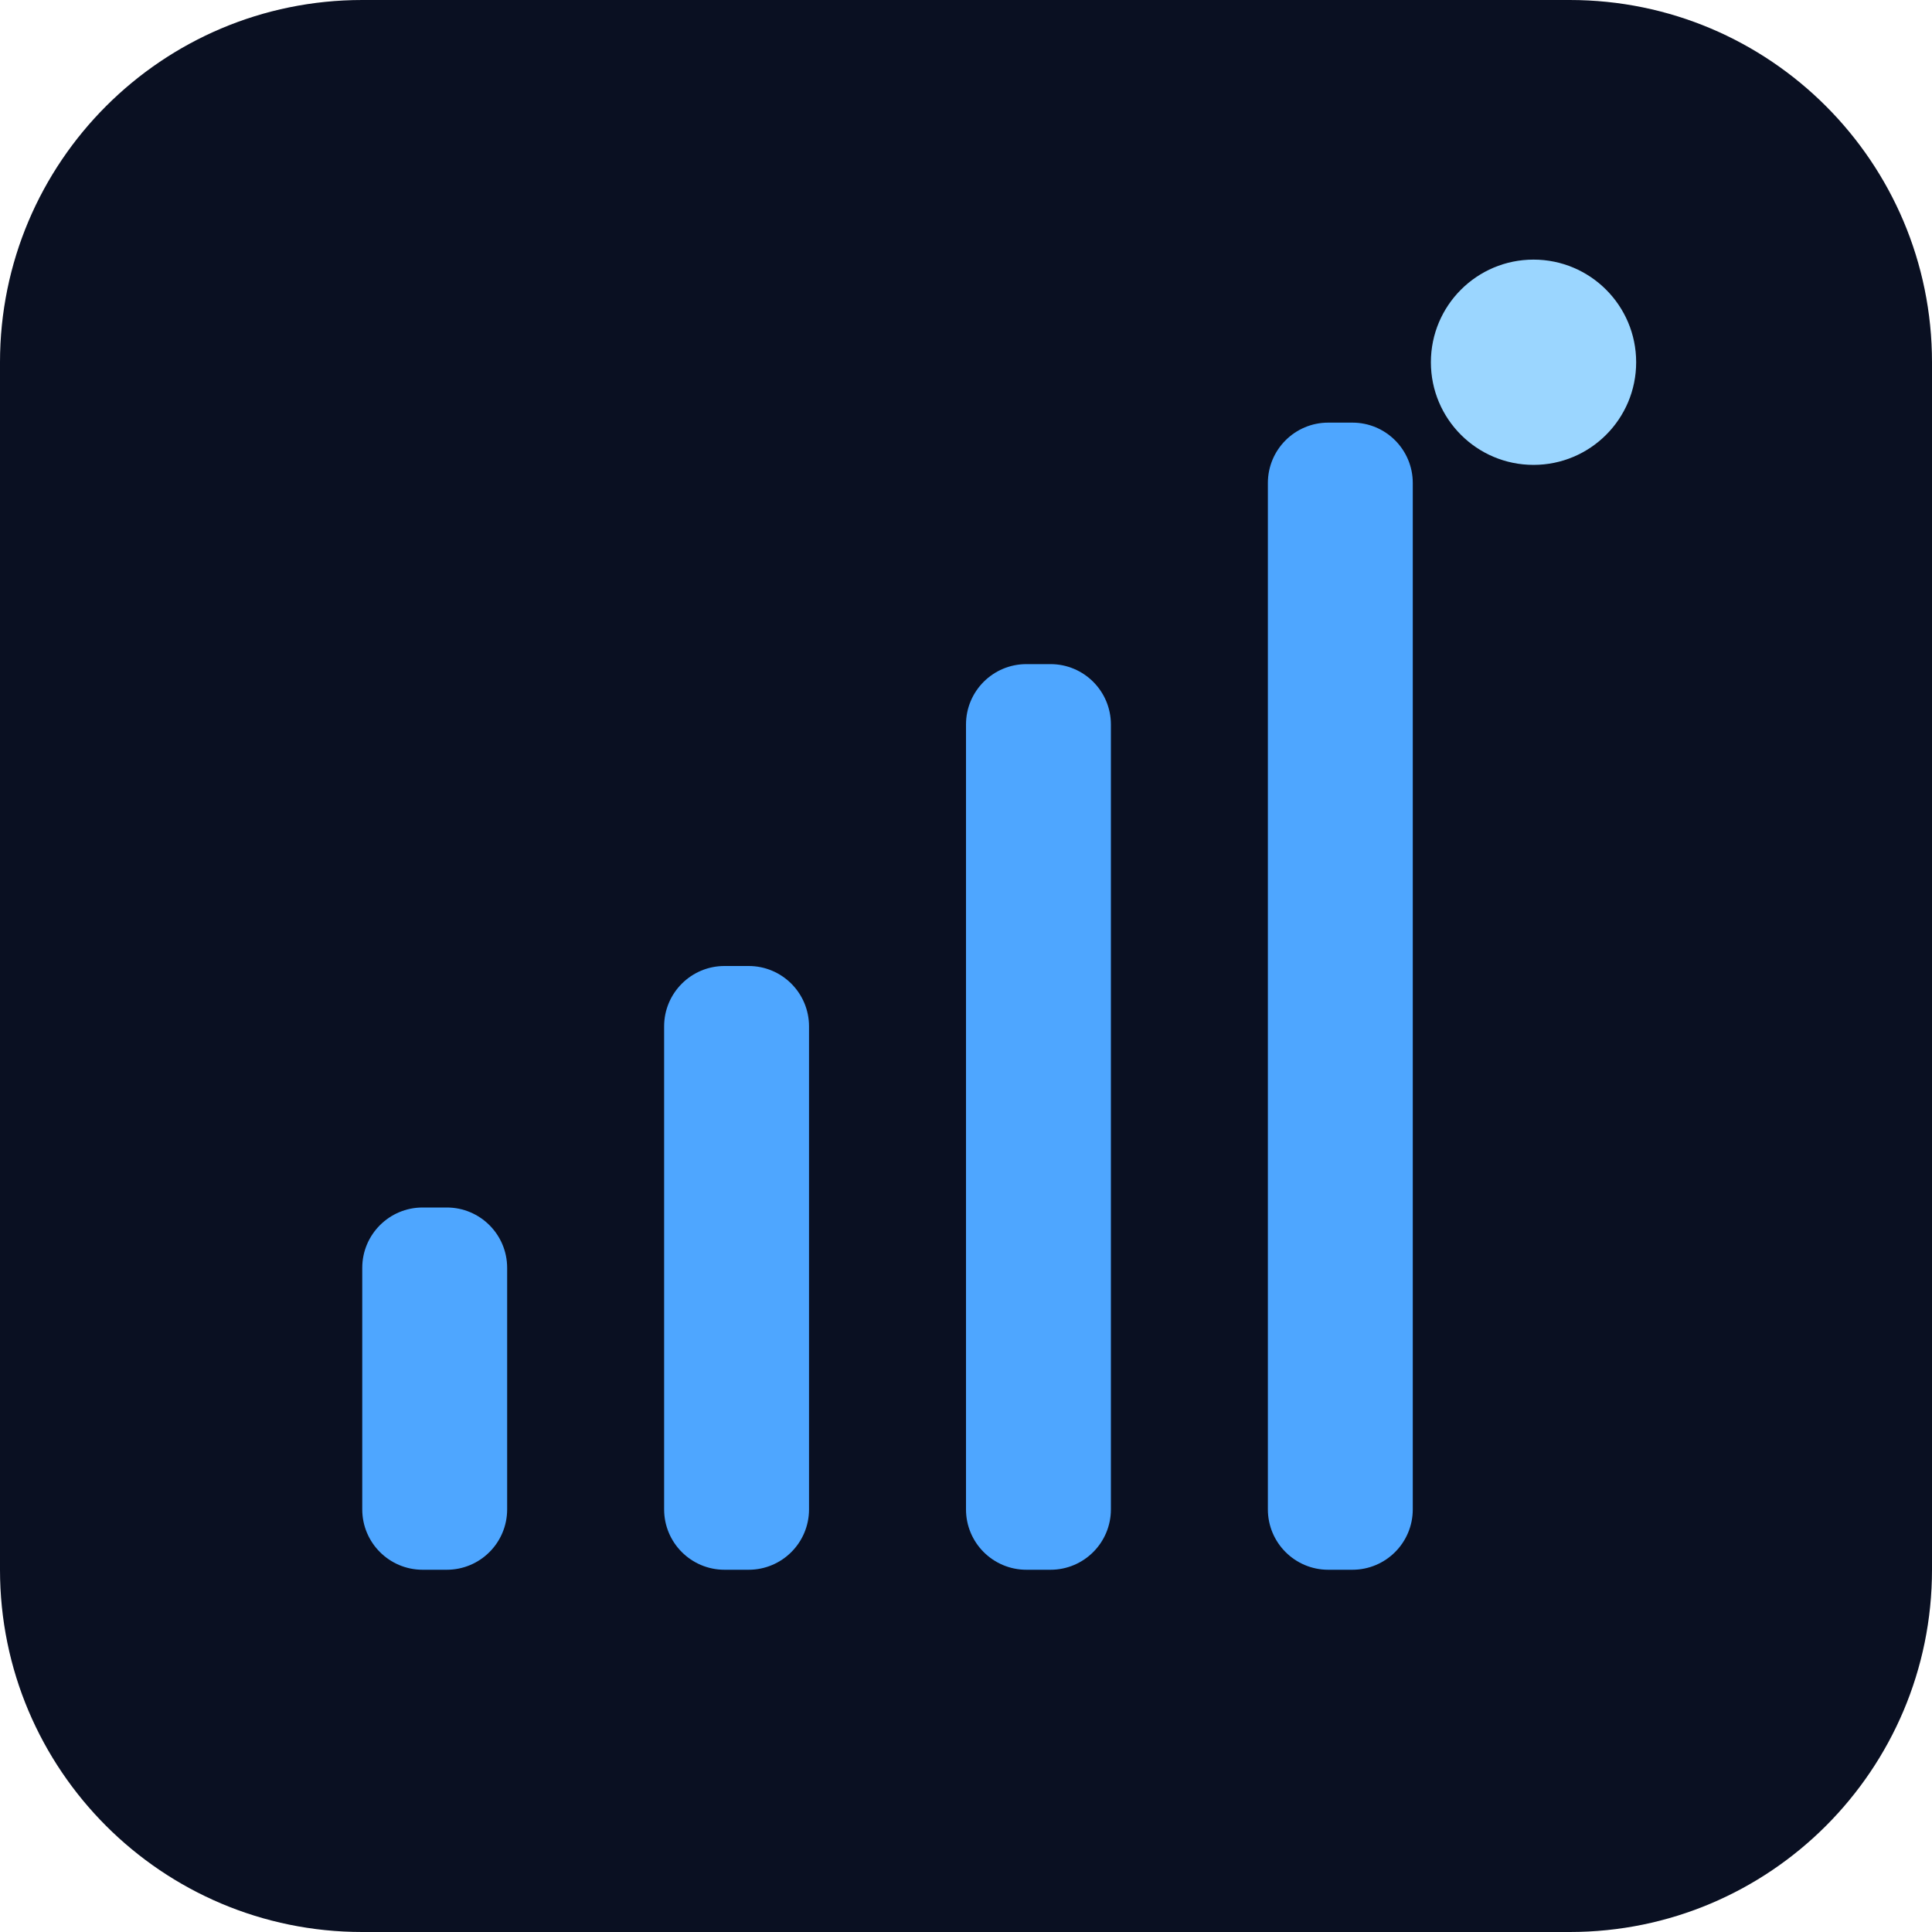
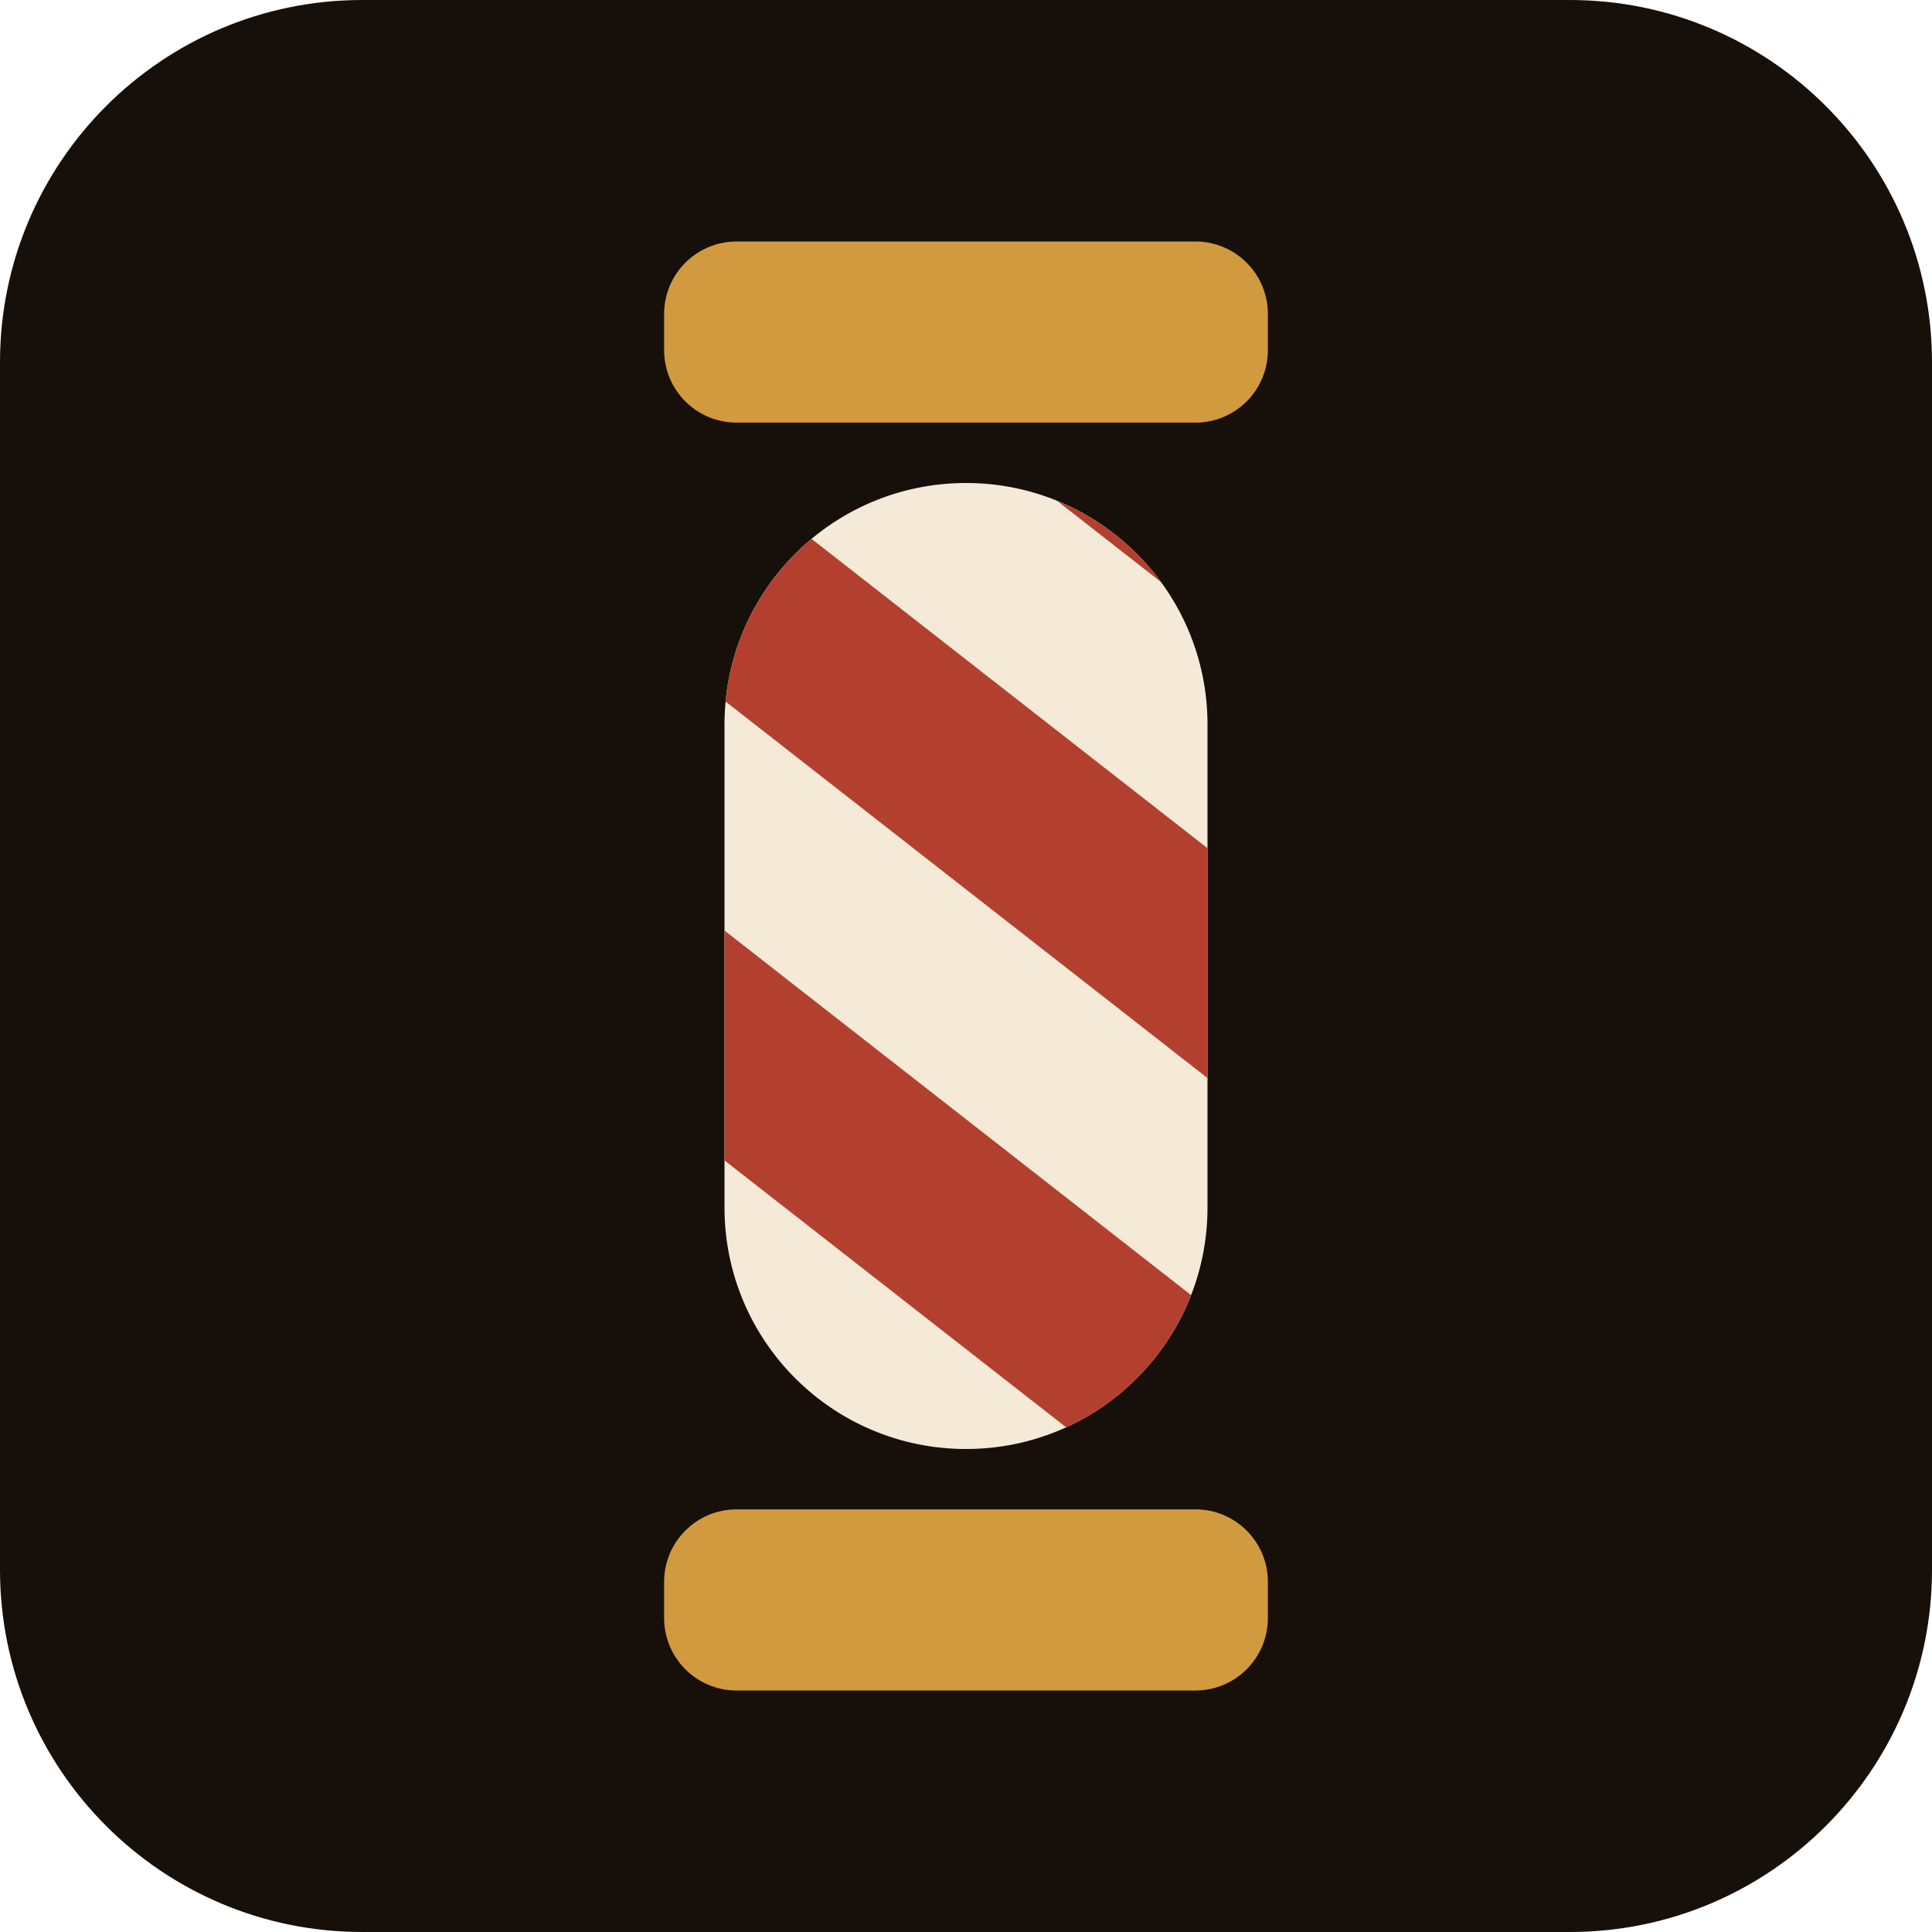
<svg xmlns="http://www.w3.org/2000/svg" viewBox="0 0 32 32">
-   <rect width="32" height="32" rx="6" fill="#0a1022" />
-   <g fill="#4ea6ff">
-     <rect x="6" y="20" width="2.4" height="6" rx="1" />
-     <rect x="11" y="16" width="2.4" height="10" rx="1" />
-     <rect x="16" y="11" width="2.4" height="15" rx="1" />
-     <rect x="21" y="7" width="2.4" height="19" rx="1" />
+   <rect width="32" height="32" rx="6" fill="#17100a" />
+   <rect x="11" y="4" width="10" height="3" rx="1.2" fill="#d29a3f" />
+   <rect x="11" y="25" width="10" height="3" rx="1.2" fill="#d29a3f" />
+   <clipPath id="g">
+     <rect x="12" y="8" width="8" height="16" rx="4" />
+   </clipPath>
+   <g clip-path="url(#g)">
+     <rect x="12" y="8" width="8" height="16" fill="#f4ead7" />
+     <g fill="#b3402f">
+       <rect x="8" y="6" width="20" height="3" transform="rotate(38 16 16)" />
+       <rect x="8" y="12" width="20" height="3" transform="rotate(38 16 16)" />
+       <rect x="8" y="18" width="20" height="3" transform="rotate(38 16 16)" />
+       <rect x="8" y="24" width="20" height="3" transform="rotate(38 16 16)" />
+     </g>
  </g>
-   <circle cx="25.4" cy="6" r="1.7" fill="#9bd6ff" />
</svg>
